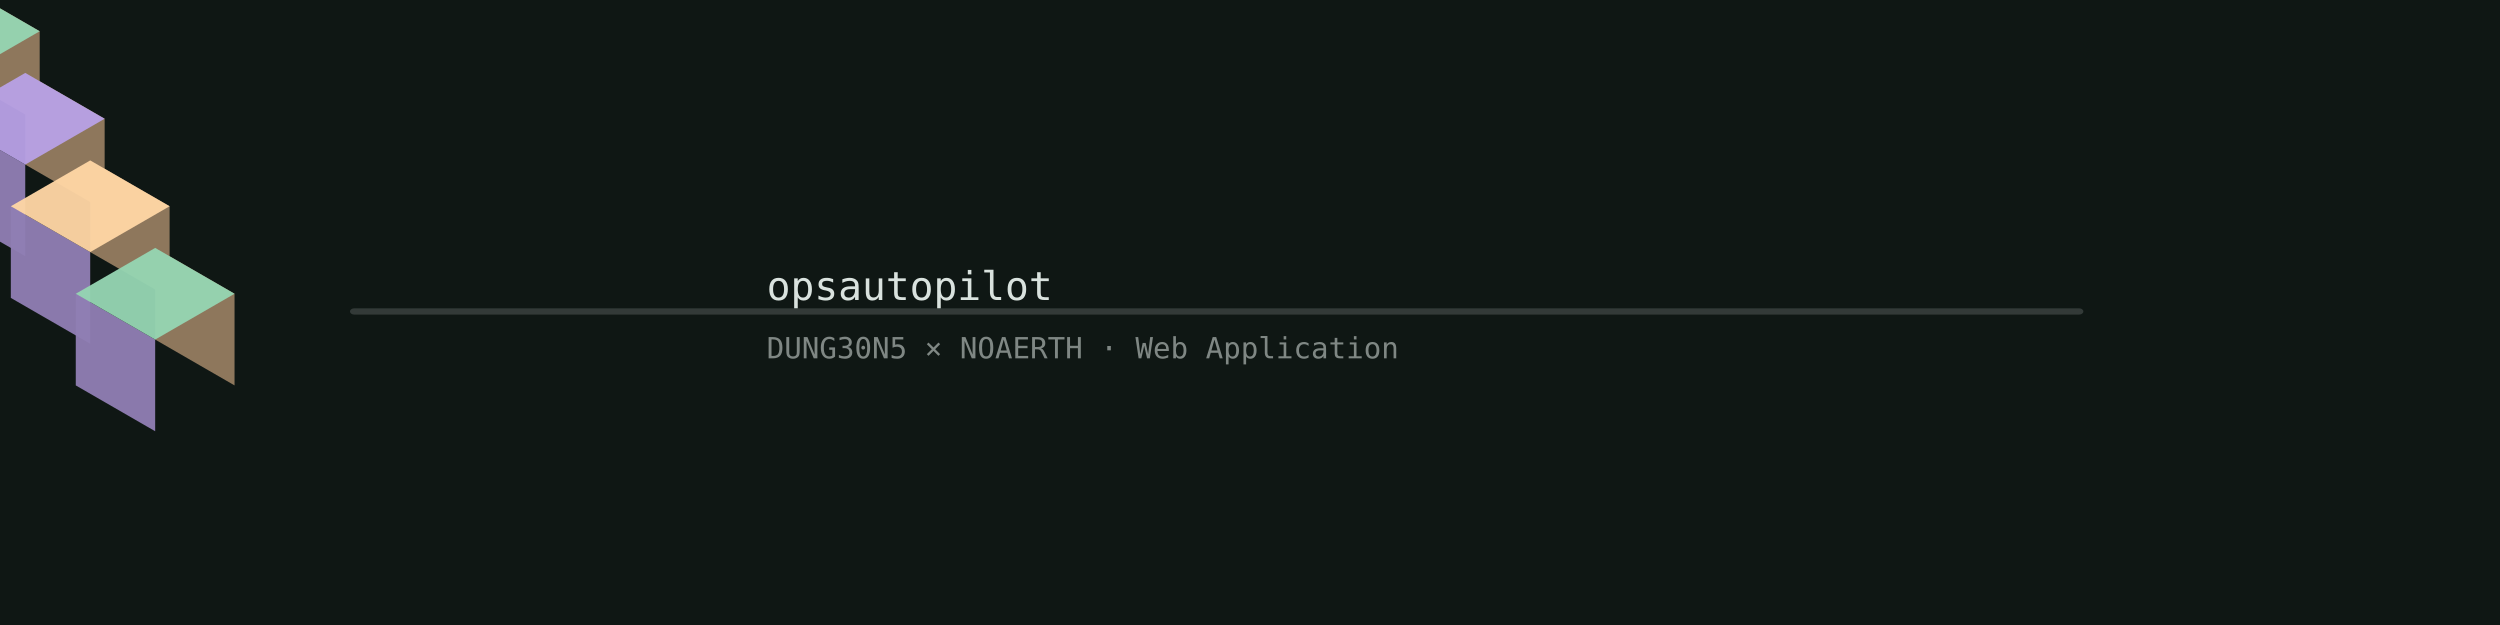
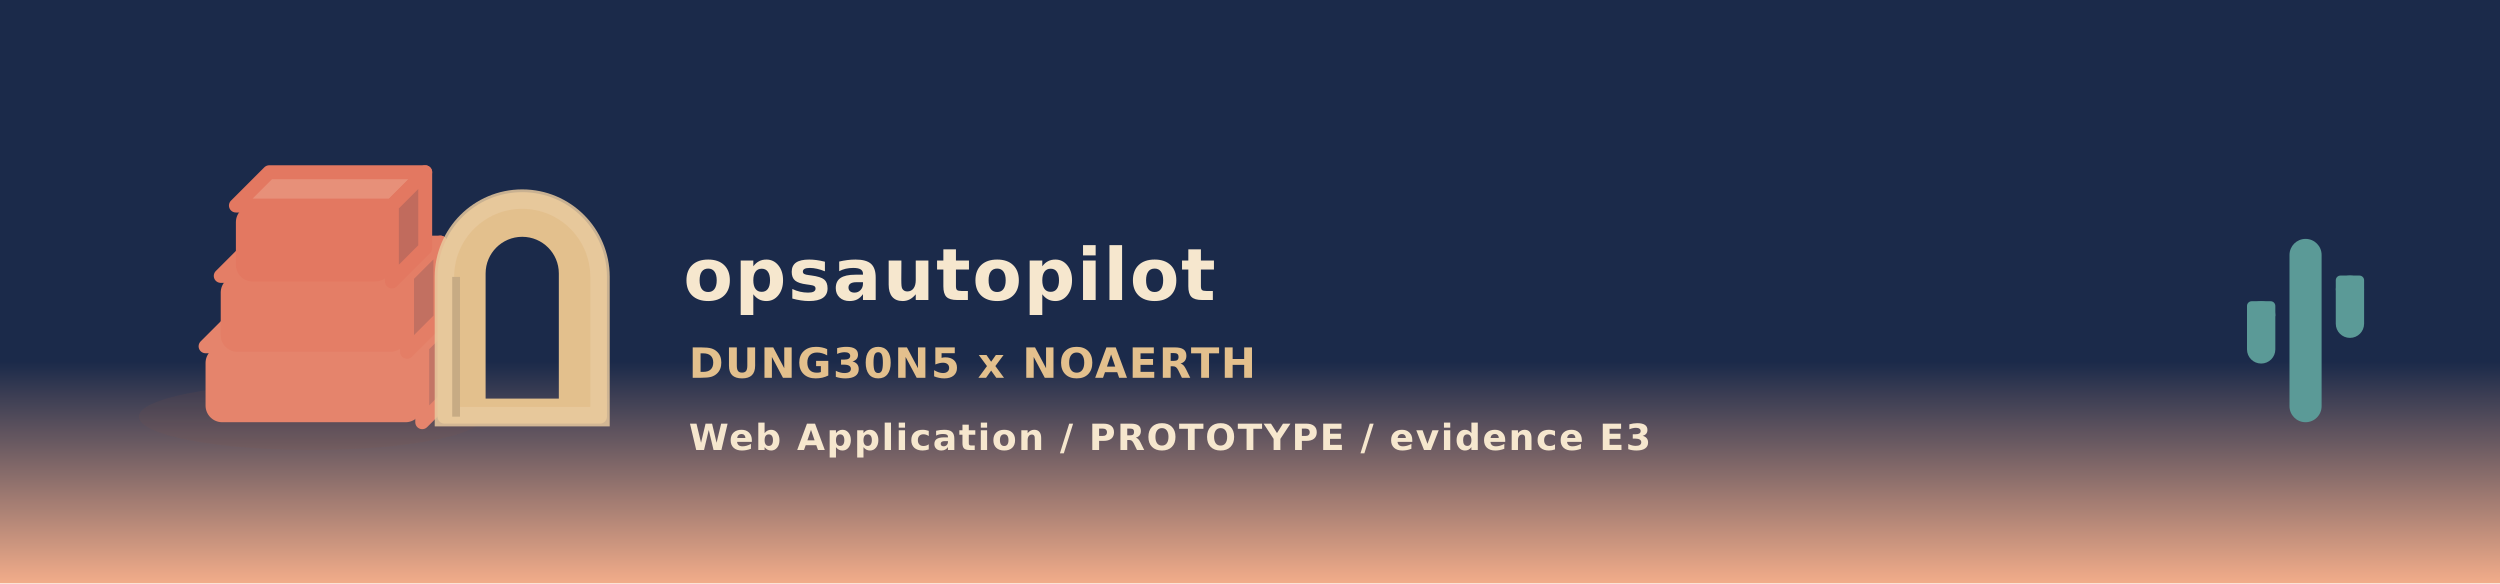
- <svg xmlns="http://www.w3.org/2000/svg" viewBox="0 0 1200 300" width="1200" height="300" role="img" aria-label="opsautopilot identity object">
-   <rect width="1200" height="300" fill="#0f1714" />
-   <defs>
-     <linearGradient id="gft" x1="0" y1="0" x2="1" y2="1">
-       <stop offset="0%" stop-color="#95d5b2" />
-       <stop offset="100%" stop-color="#b8a1e6" />
-     </linearGradient>
-   </defs>
-   <rect x="168.00" y="148.00" width="832.00" height="3.00" rx="2.00" fill="rgba(240,248,244,0.160)" opacity="1.00" />
-   <polygon points="-19.05,37.00 19.05,59.00 19.05,15.00 -19.05,-7.00" fill="#947c60" opacity="0.95" />
-   <polygon points="-57.16,59.00 -19.05,81.00 -19.05,37.00 -57.16,15.00" fill="#907eb3" opacity="0.95" />
-   <polygon points="-19.05,-7.00 19.05,15.00 -19.05,37.00 -57.16,15.00" fill="#95d5b2" opacity="0.95" />
-   <polygon points="12.12,79.00 50.23,101.00 50.23,57.00 12.12,35.00" fill="#947c60" opacity="0.95" />
-   <polygon points="-25.98,101.00 12.12,123.00 12.12,79.00 -25.98,57.00" fill="#907eb3" opacity="0.95" />
-   <polygon points="12.12,35.00 50.23,57.00 12.12,79.00 -25.98,57.00" fill="#b8a1e6" opacity="0.95" />
-   <polygon points="43.30,121.00 81.41,143.00 81.41,99.00 43.30,77.00" fill="#947c60" opacity="0.95" />
-   <polygon points="5.20,143.00 43.30,165.00 43.30,121.00 5.20,99.00" fill="#907eb3" opacity="0.95" />
-   <polygon points="43.30,77.00 81.41,99.00 43.30,121.00 5.20,99.00" fill="#ffd6a5" opacity="0.95" />
-   <polygon points="74.48,163.00 112.58,185.00 112.58,141.00 74.48,119.00" fill="#947c60" opacity="0.95" />
-   <polygon points="36.37,185.00 74.48,207.00 74.48,163.00 36.37,141.00" fill="#907eb3" opacity="0.95" />
-   <polygon points="74.48,119.00 112.58,141.00 74.48,163.00 36.37,141.00" fill="#95d5b2" opacity="0.95" />
-   <text x="368" y="144" font-family="ui-monospace,Menlo,monospace" font-size="19" fill="rgba(240,248,244,0.900)">opsautopilot</text>
-   <text x="368" y="172" font-family="ui-monospace,Menlo,monospace" font-size="14" fill="rgba(240,248,244,0.500)">DUNG30N5 × NOAERTH · Web Application</text>
+ <svg xmlns="http://www.w3.org/2000/svg" width="900" height="210" viewBox="0 0 900 210" role="img" aria-label="opsautopilot - identity object">
+   <linearGradient id="skyf" x1="0" y1="0" x2="0" y2="1">
+     <stop offset="0" stop-color="#1b2a4a" />
+     <stop offset="0.62" stop-color="#1b2a4a" />
+     <stop offset="1" stop-color="#f3ad8a" />
+   </linearGradient>
+   <rect width="900" height="210" fill="url(#skyf)" />
+   <rect x="0" y="352" width="900" height="-142" fill="#e3c08d" />
+   <rect x="0" y="352" width="900" height="3" fill="#e6c596" />
+   <ellipse cx="112" cy="150" rx="62" ry="12" fill="rgba(138,90,68,0.11)" />
+   <path d="M74,124.67 L152,124.67 L164,112.67 L86,112.67 Z" fill="#e99a82" stroke="#e5846c" stroke-width="5" stroke-linejoin="round" />
+   <path d="M152,124.67 L164,112.67 L164,140 L152,152 Z" fill="#c37566" stroke="#e5846c" stroke-width="5" stroke-linejoin="round" />
+   <rect x="74" y="124.67" width="78" height="27.33" rx="6" fill="#e5846c" />
+   <path d="M79.46,99.33 L146.54,99.33 L158.54,87.33 L91.46,87.33 Z" fill="#e8957d" stroke="#e47e66" stroke-width="5" stroke-linejoin="round" />
+   <path d="M146.54,99.33 L158.54,87.33 L158.54,114.67 L146.54,126.67 Z" fill="#c27061" stroke="#e47e66" stroke-width="5" stroke-linejoin="round" />
+   <rect x="79.46" y="99.33" width="67.08" height="27.33" rx="6" fill="#e47e66" />
+   <path d="M84.92,74 L141.08,74 L153.08,62 L96.92,62 Z" fill="#e79079" stroke="#e37861" stroke-width="5" stroke-linejoin="round" />
+   <path d="M141.08,74 L153.08,62 L153.08,89.33 L141.08,101.33 Z" fill="#c16b5d" stroke="#e37861" stroke-width="5" stroke-linejoin="round" />
+   <rect x="84.92" y="74" width="56.16" height="27.33" rx="6" fill="#e37861" />
+   <path d="M160,150 L160,99.68 A28,28 0 0 1 216,99.68 L216,150 Z M172.32,146 L172.32,98.43 A15.68,15.68 0 0 1 203.68,98.43 L203.68,146 Z" fill="#e3c08d" fill-rule="evenodd" stroke="#e3c08d" stroke-width="5" stroke-linejoin="round" />
+   <path d="M160,150 L160,99.68 A28,28 0 0 1 216,99.68 L216,150 Z" fill="none" stroke="#e8c99d" stroke-width="7" stroke-linecap="round" opacity="0.85" />
+   <rect x="162.8" y="99.68" width="2.8" height="50.32" fill="#c7ab84" />
+   <text x="246" y="108" font-family="Verdana,DejaVu Sans,sans-serif" font-size="26" font-weight="700" letter-spacing="0.6" fill="#f6e7ce" text-anchor="start">opsautopilot</text>
+   <text x="248" y="136" font-family="Verdana,DejaVu Sans,sans-serif" font-size="15" font-weight="700" letter-spacing="0.6" fill="#e3c08d" text-anchor="start">DUNG30N5 x NOAERTH</text>
+   <text x="248" y="162" font-family="Verdana,DejaVu Sans,sans-serif" font-size="13" font-weight="700" letter-spacing="0.6" fill="#f6e7ce" text-anchor="start">Web Application  /  PROTOTYPE  /  evidence E3</text>
+   <rect x="824.22" y="86" width="11.56" height="66" rx="5.78" fill="#5b9a97" />
+   <rect x="808.92" y="108.44" width="10.2" height="22.44" rx="5.1" fill="#5b9a97" />
+   <rect x="808.92" y="108.44" width="10.2" height="6.6" rx="1.7" fill="#5b9a97" />
+   <rect x="840.88" y="99.2" width="10.2" height="22.44" rx="5.1" fill="#5b9a97" />
+   <rect x="840.88" y="99.2" width="10.2" height="6.6" rx="1.7" fill="#5b9a97" />
</svg>
